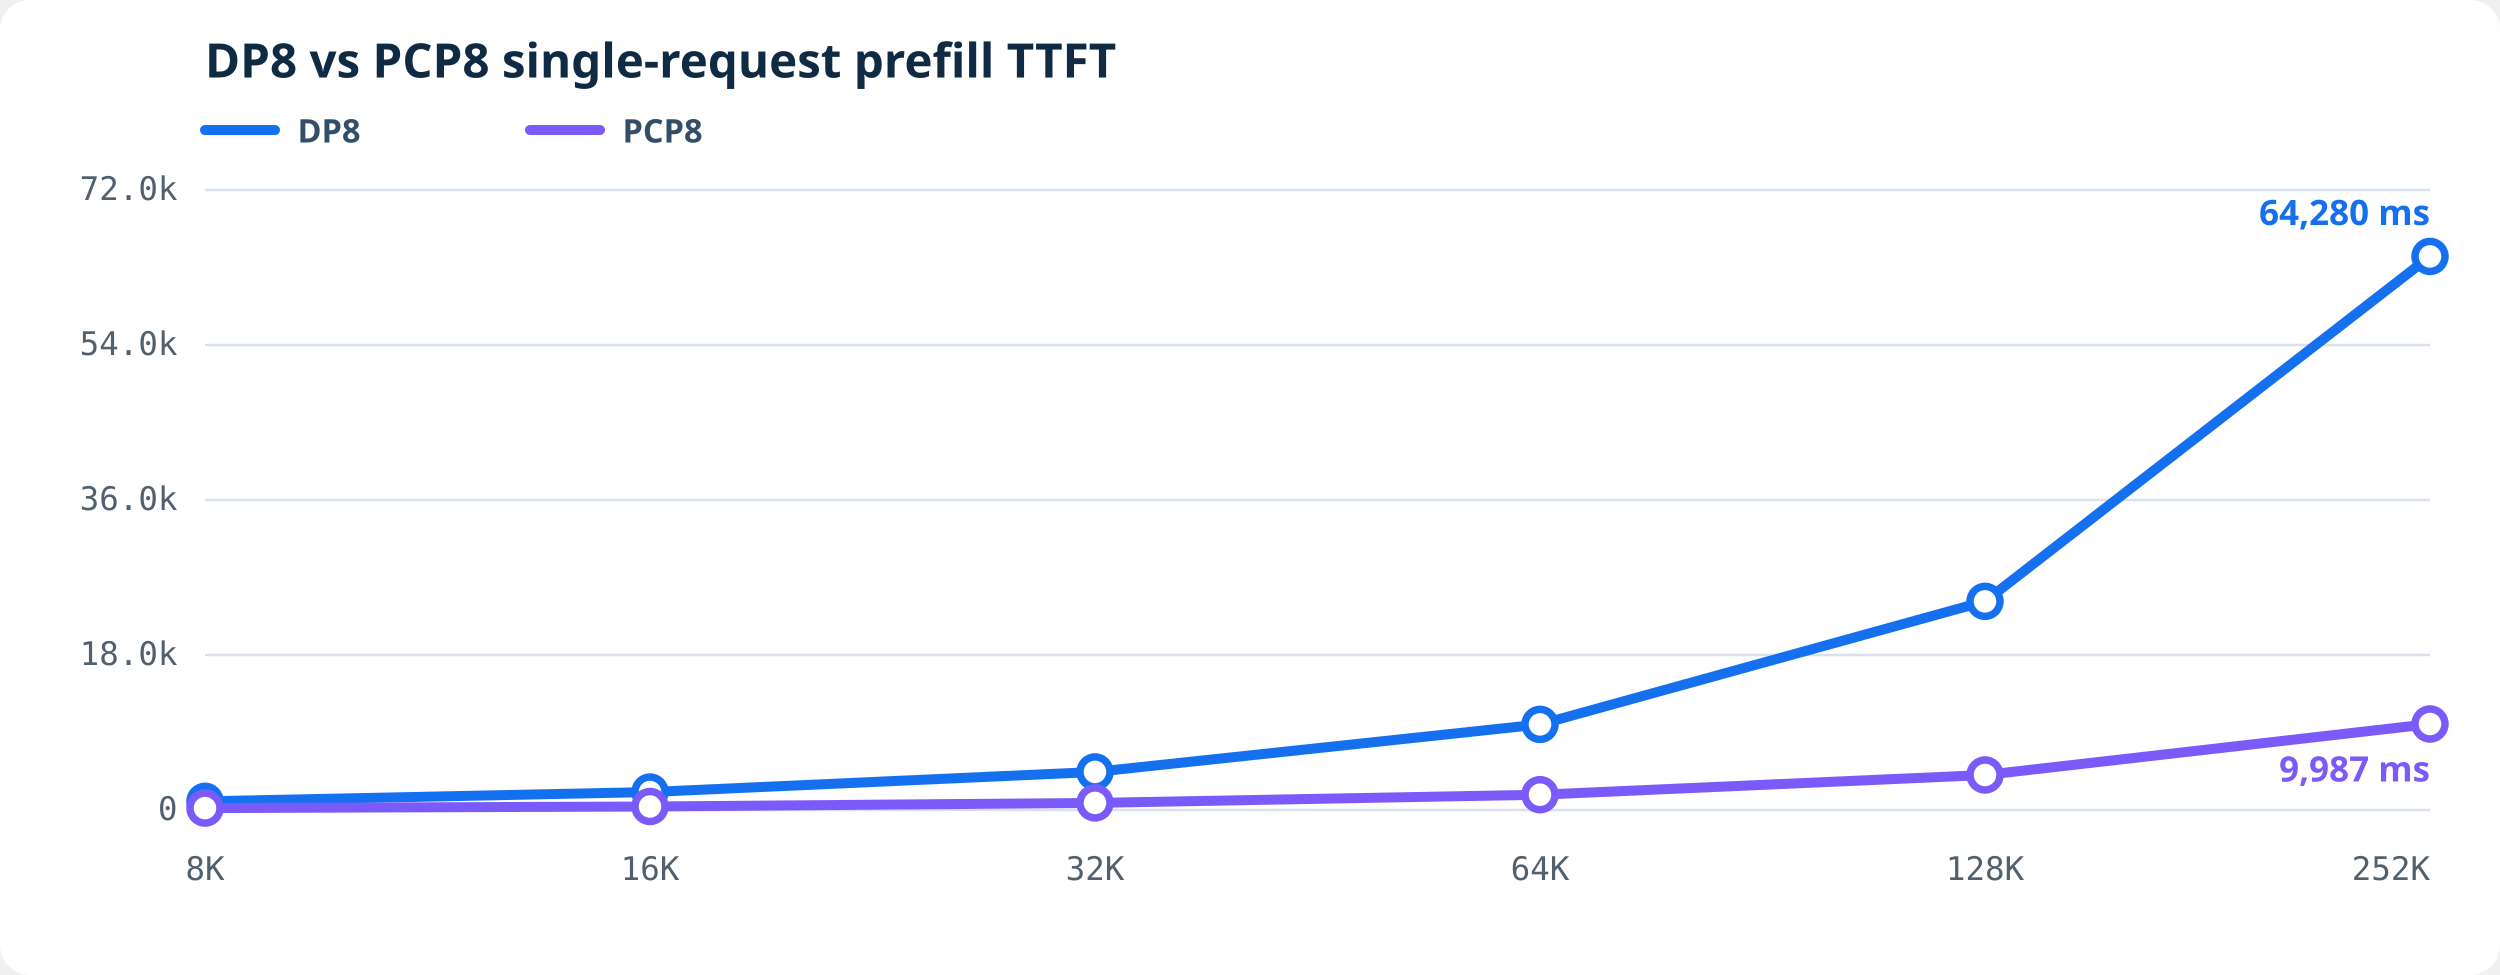
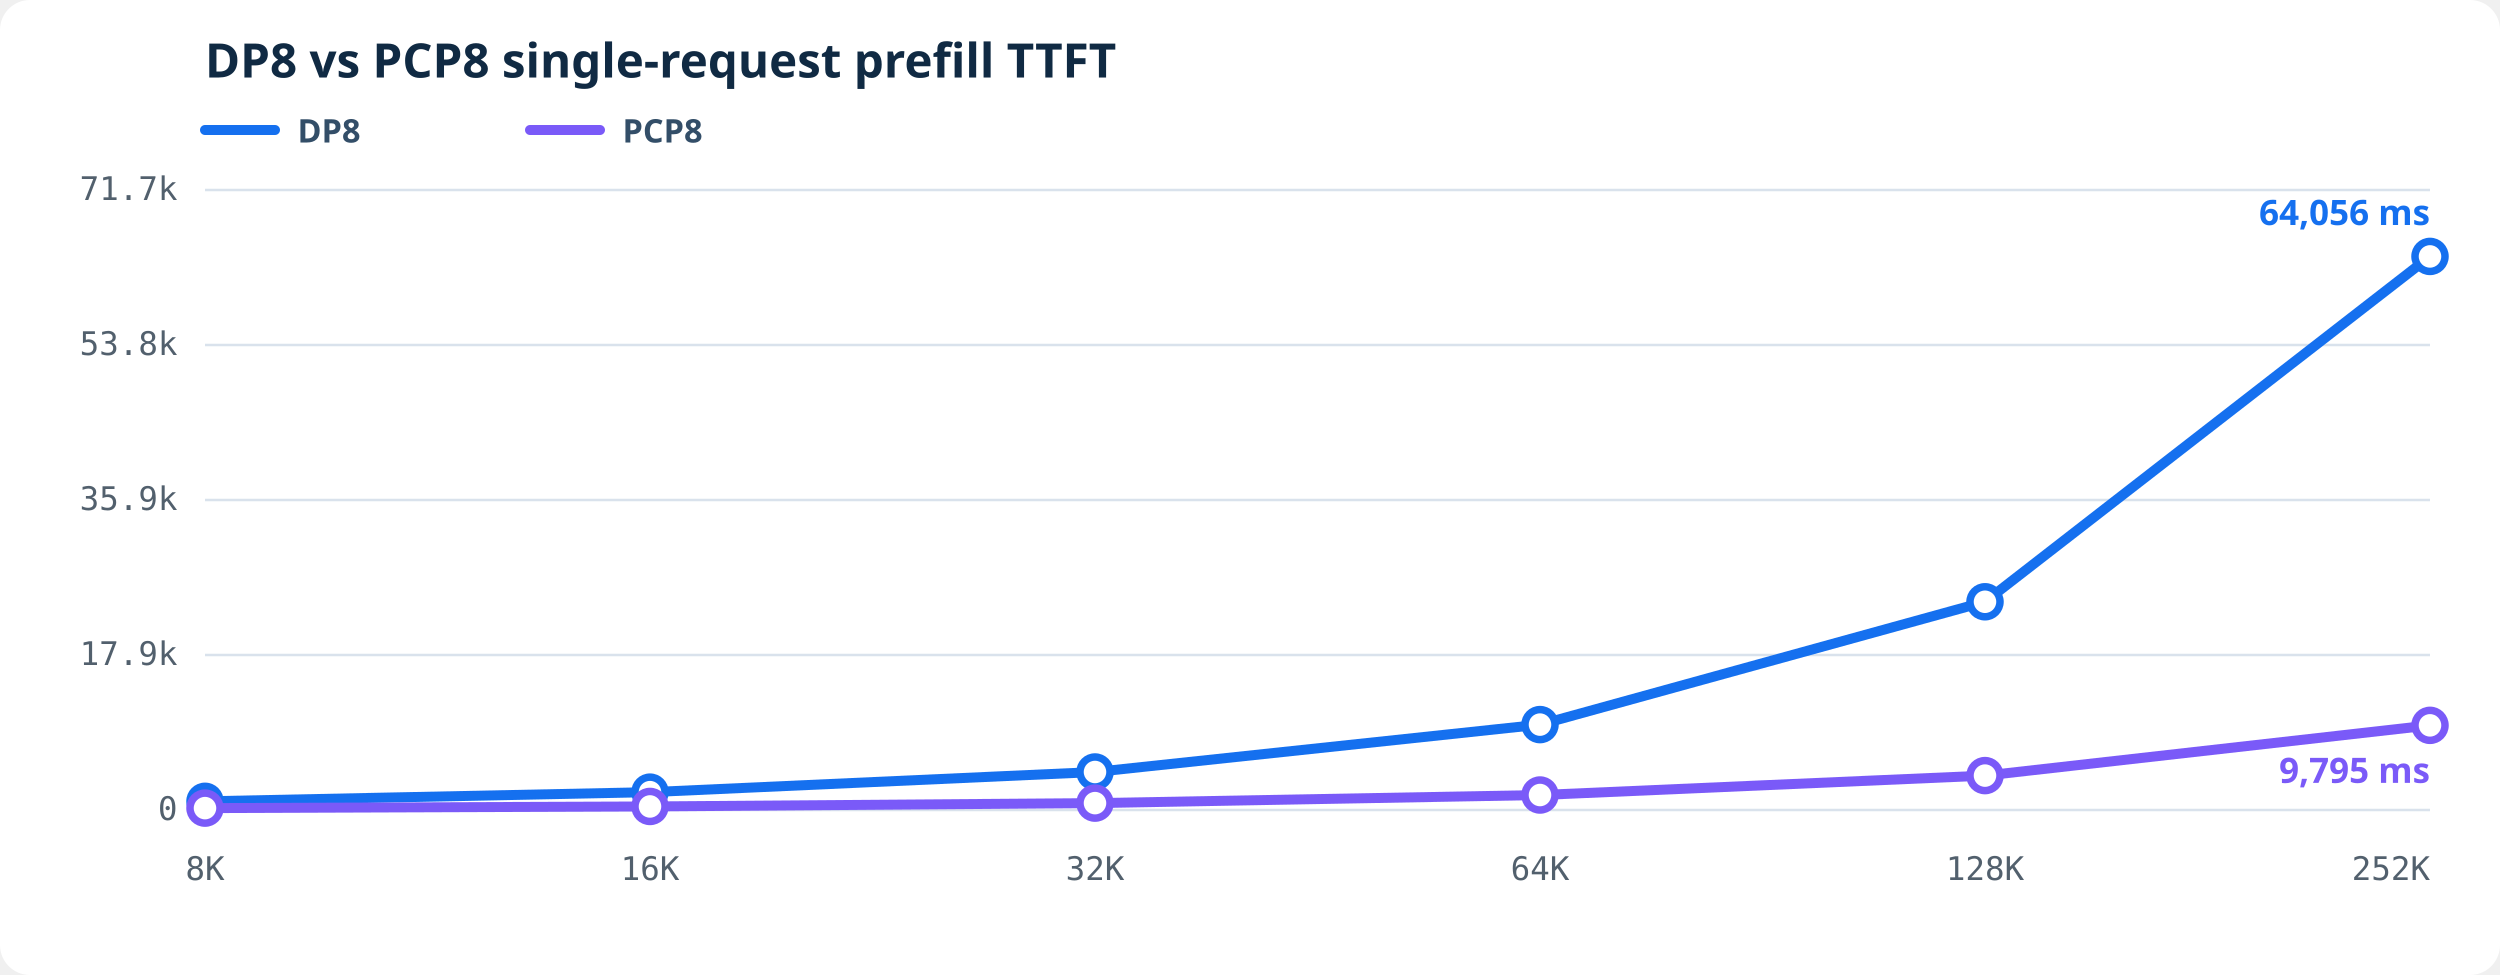
<svg xmlns="http://www.w3.org/2000/svg" viewBox="0 0 1000 390" role="img" aria-labelledby="prefill-ttft-title prefill-ttft-desc">
  <style>.bg{fill:#fff}.grid{stroke:#d9e2ec;stroke-width:1}.axis{fill:#52606d;font:13px ui-monospace,SFMono-Regular,Consolas,monospace}.heading{fill:#102a43;font:600 19px system-ui,sans-serif}.line{fill:none;stroke-width:4;stroke-linejoin:round;stroke-linecap:round}.dot{fill:#fff;stroke-width:3}.latest{stroke-width:3}.legend{fill:#334e68;font:600 13px system-ui,sans-serif}.value{font:600 14px system-ui,sans-serif}</style>
  <rect class="bg" width="1000" height="390" rx="12" />
  <text class="heading" x="82" y="31">DP8 vs PCP8 single-request prefill TTFT</text>
  <line x1="82" y1="52" x2="110" y2="52" stroke="#1570ef" stroke-width="4" stroke-linecap="round" />
  <text class="legend" x="119" y="57">DP8</text>
  <line x1="212" y1="52" x2="240" y2="52" stroke="#7a5af8" stroke-width="4" stroke-linecap="round" />
  <text class="legend" x="249" y="57">PCP8</text>
  <line class="grid" x1="82" y1="324.00" x2="972" y2="324.00" />
  <text class="axis" text-anchor="end" x="71" y="328.00">0</text>
  <line class="grid" x1="82" y1="262.00" x2="972" y2="262.00" />
-   <text class="axis" text-anchor="end" x="71" y="266.00">18.0k</text>
+   <text class="axis" text-anchor="end" x="71" y="266.00">17.9k</text>
  <line class="grid" x1="82" y1="200.00" x2="972" y2="200.00" />
-   <text class="axis" text-anchor="end" x="71" y="204.00">36.0k</text>
+   <text class="axis" text-anchor="end" x="71" y="204.00">35.9k</text>
  <line class="grid" x1="82" y1="138.00" x2="972" y2="138.00" />
-   <text class="axis" text-anchor="end" x="71" y="142.00">54.0k</text>
+   <text class="axis" text-anchor="end" x="71" y="142.00">53.8k</text>
  <line class="grid" x1="82" y1="76.00" x2="972" y2="76.00" />
-   <text class="axis" text-anchor="end" x="71" y="80.00">72.0k</text>
+   <text class="axis" text-anchor="end" x="71" y="80.00">71.7k</text>
  <text class="axis" text-anchor="middle" x="82.00" y="352">8K</text>
  <text class="axis" text-anchor="middle" x="260.00" y="352">16K</text>
  <text class="axis" text-anchor="middle" x="438.00" y="352">32K</text>
  <text class="axis" text-anchor="middle" x="616.00" y="352">64K</text>
  <text class="axis" text-anchor="middle" x="794.00" y="352">128K</text>
  <text class="axis" text-anchor="end" x="972.00" y="352">252K</text>
-   <polyline class="line" stroke="#1570ef" points="82.00,320.53 260.00,316.81 438.00,308.77 616.00,289.75 794.00,240.54 972.00,102.57" />
+   <polyline class="line" stroke="#1570ef" points="82.00,320.53 260.00,316.86 438.00,308.80 616.00,289.84 794.00,240.71 972.00,102.57" />
  <circle class="dot" fill="#fff" stroke="#1570ef" cx="82.00" cy="320.53" r="6" />
-   <circle class="dot" fill="#fff" stroke="#1570ef" cx="260.00" cy="316.81" r="6" />
-   <circle class="dot" fill="#fff" stroke="#1570ef" cx="438.00" cy="308.77" r="6" />
-   <circle class="dot" fill="#fff" stroke="#1570ef" cx="616.00" cy="289.75" r="6" />
-   <circle class="dot" fill="#fff" stroke="#1570ef" cx="794.00" cy="240.54" r="6" />
+   <circle class="dot" fill="#fff" stroke="#1570ef" cx="260.00" cy="316.86" r="6" />
+   <circle class="dot" fill="#fff" stroke="#1570ef" cx="438.00" cy="308.80" r="6" />
+   <circle class="dot" fill="#fff" stroke="#1570ef" cx="616.00" cy="289.84" r="6" />
+   <circle class="dot" fill="#fff" stroke="#1570ef" cx="794.00" cy="240.71" r="6" />
  <circle class="dot latest" fill="#1570ef" stroke="#1570ef" cx="972.00" cy="102.57" r="6" />
-   <text class="value" fill="#1570ef" text-anchor="end" x="972.00" y="90.00">64,280 ms</text>
-   <polyline class="line" stroke="#7a5af8" points="82.00,323.24 260.00,322.60 438.00,321.17 616.00,317.88 794.00,309.99 972.00,289.60" />
-   <circle class="dot" fill="#fff" stroke="#7a5af8" cx="82.00" cy="323.24" r="6" />
-   <circle class="dot" fill="#fff" stroke="#7a5af8" cx="260.00" cy="322.60" r="6" />
-   <circle class="dot" fill="#fff" stroke="#7a5af8" cx="438.00" cy="321.17" r="6" />
-   <circle class="dot" fill="#fff" stroke="#7a5af8" cx="616.00" cy="317.88" r="6" />
-   <circle class="dot" fill="#fff" stroke="#7a5af8" cx="794.00" cy="309.99" r="6" />
-   <circle class="dot latest" fill="#7a5af8" stroke="#7a5af8" cx="972.00" cy="289.60" r="6" />
-   <text class="value" fill="#7a5af8" text-anchor="end" x="972.00" y="312.60">9,987 ms</text>
+   <text class="value" fill="#1570ef" text-anchor="end" x="972.00" y="90.00">64,056 ms</text>
+   <polyline class="line" stroke="#7a5af8" points="82.00,323.25 260.00,322.58 438.00,321.25 616.00,318.01 794.00,310.24 972.00,290.14" />
+   <circle class="dot" fill="#fff" stroke="#7a5af8" cx="82.00" cy="323.25" r="6" />
+   <circle class="dot" fill="#fff" stroke="#7a5af8" cx="260.00" cy="322.58" r="6" />
+   <circle class="dot" fill="#fff" stroke="#7a5af8" cx="438.00" cy="321.25" r="6" />
+   <circle class="dot" fill="#fff" stroke="#7a5af8" cx="616.00" cy="318.01" r="6" />
+   <circle class="dot" fill="#fff" stroke="#7a5af8" cx="794.00" cy="310.24" r="6" />
+   <circle class="dot latest" fill="#7a5af8" stroke="#7a5af8" cx="972.00" cy="290.14" r="6" />
+   <text class="value" fill="#7a5af8" text-anchor="end" x="972.00" y="313.14">9,795 ms</text>
</svg>
